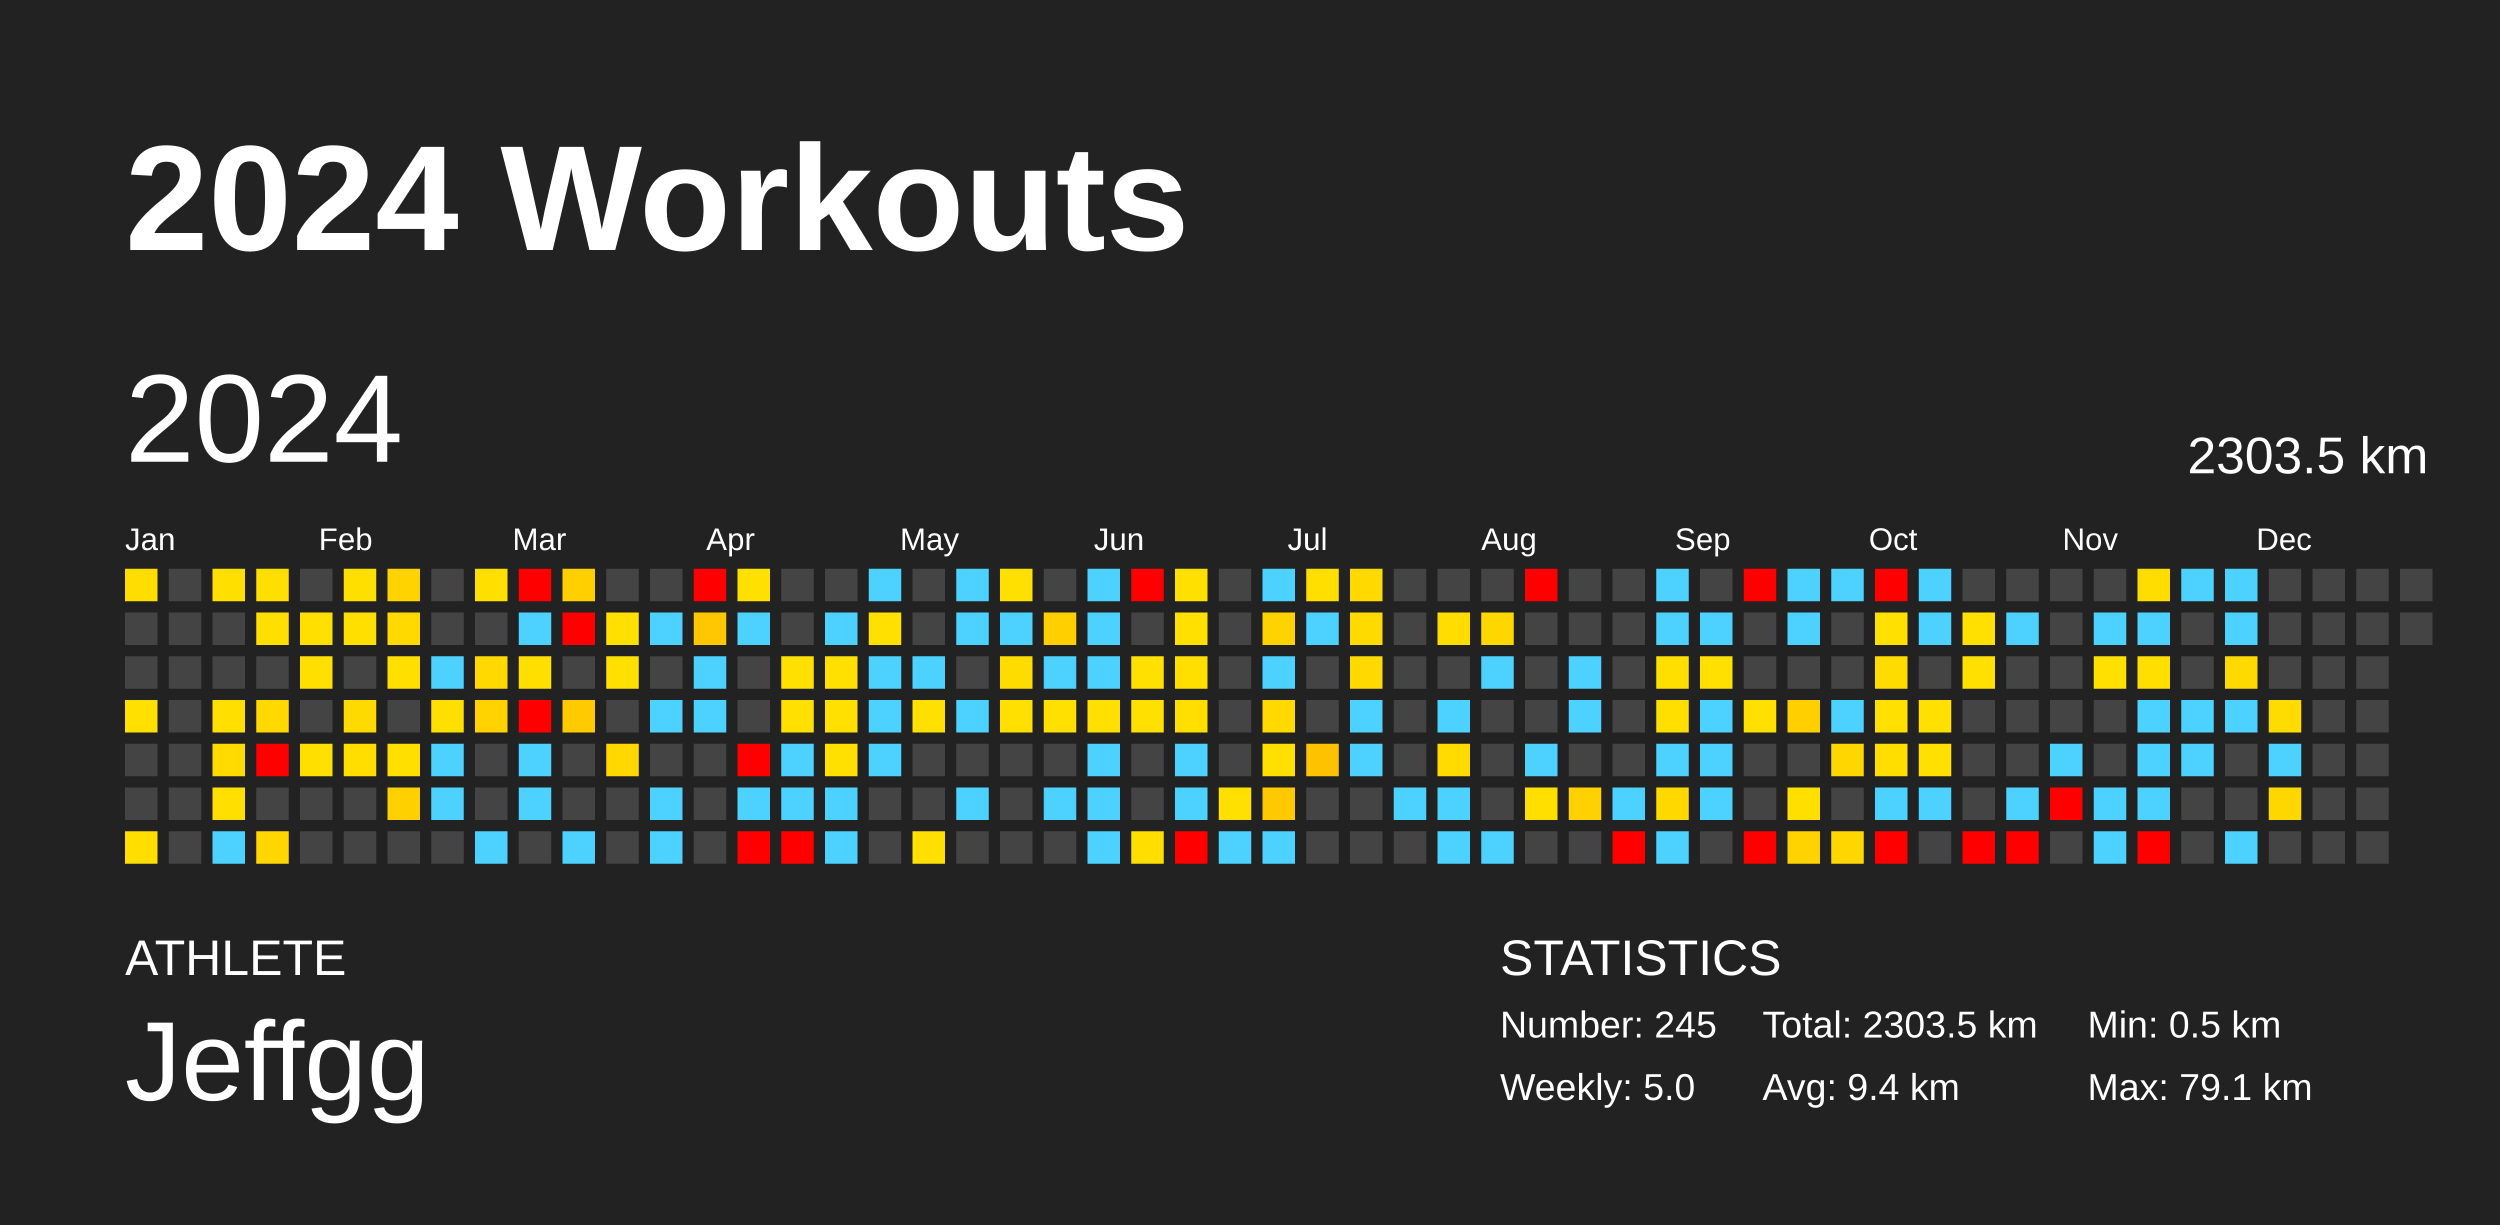
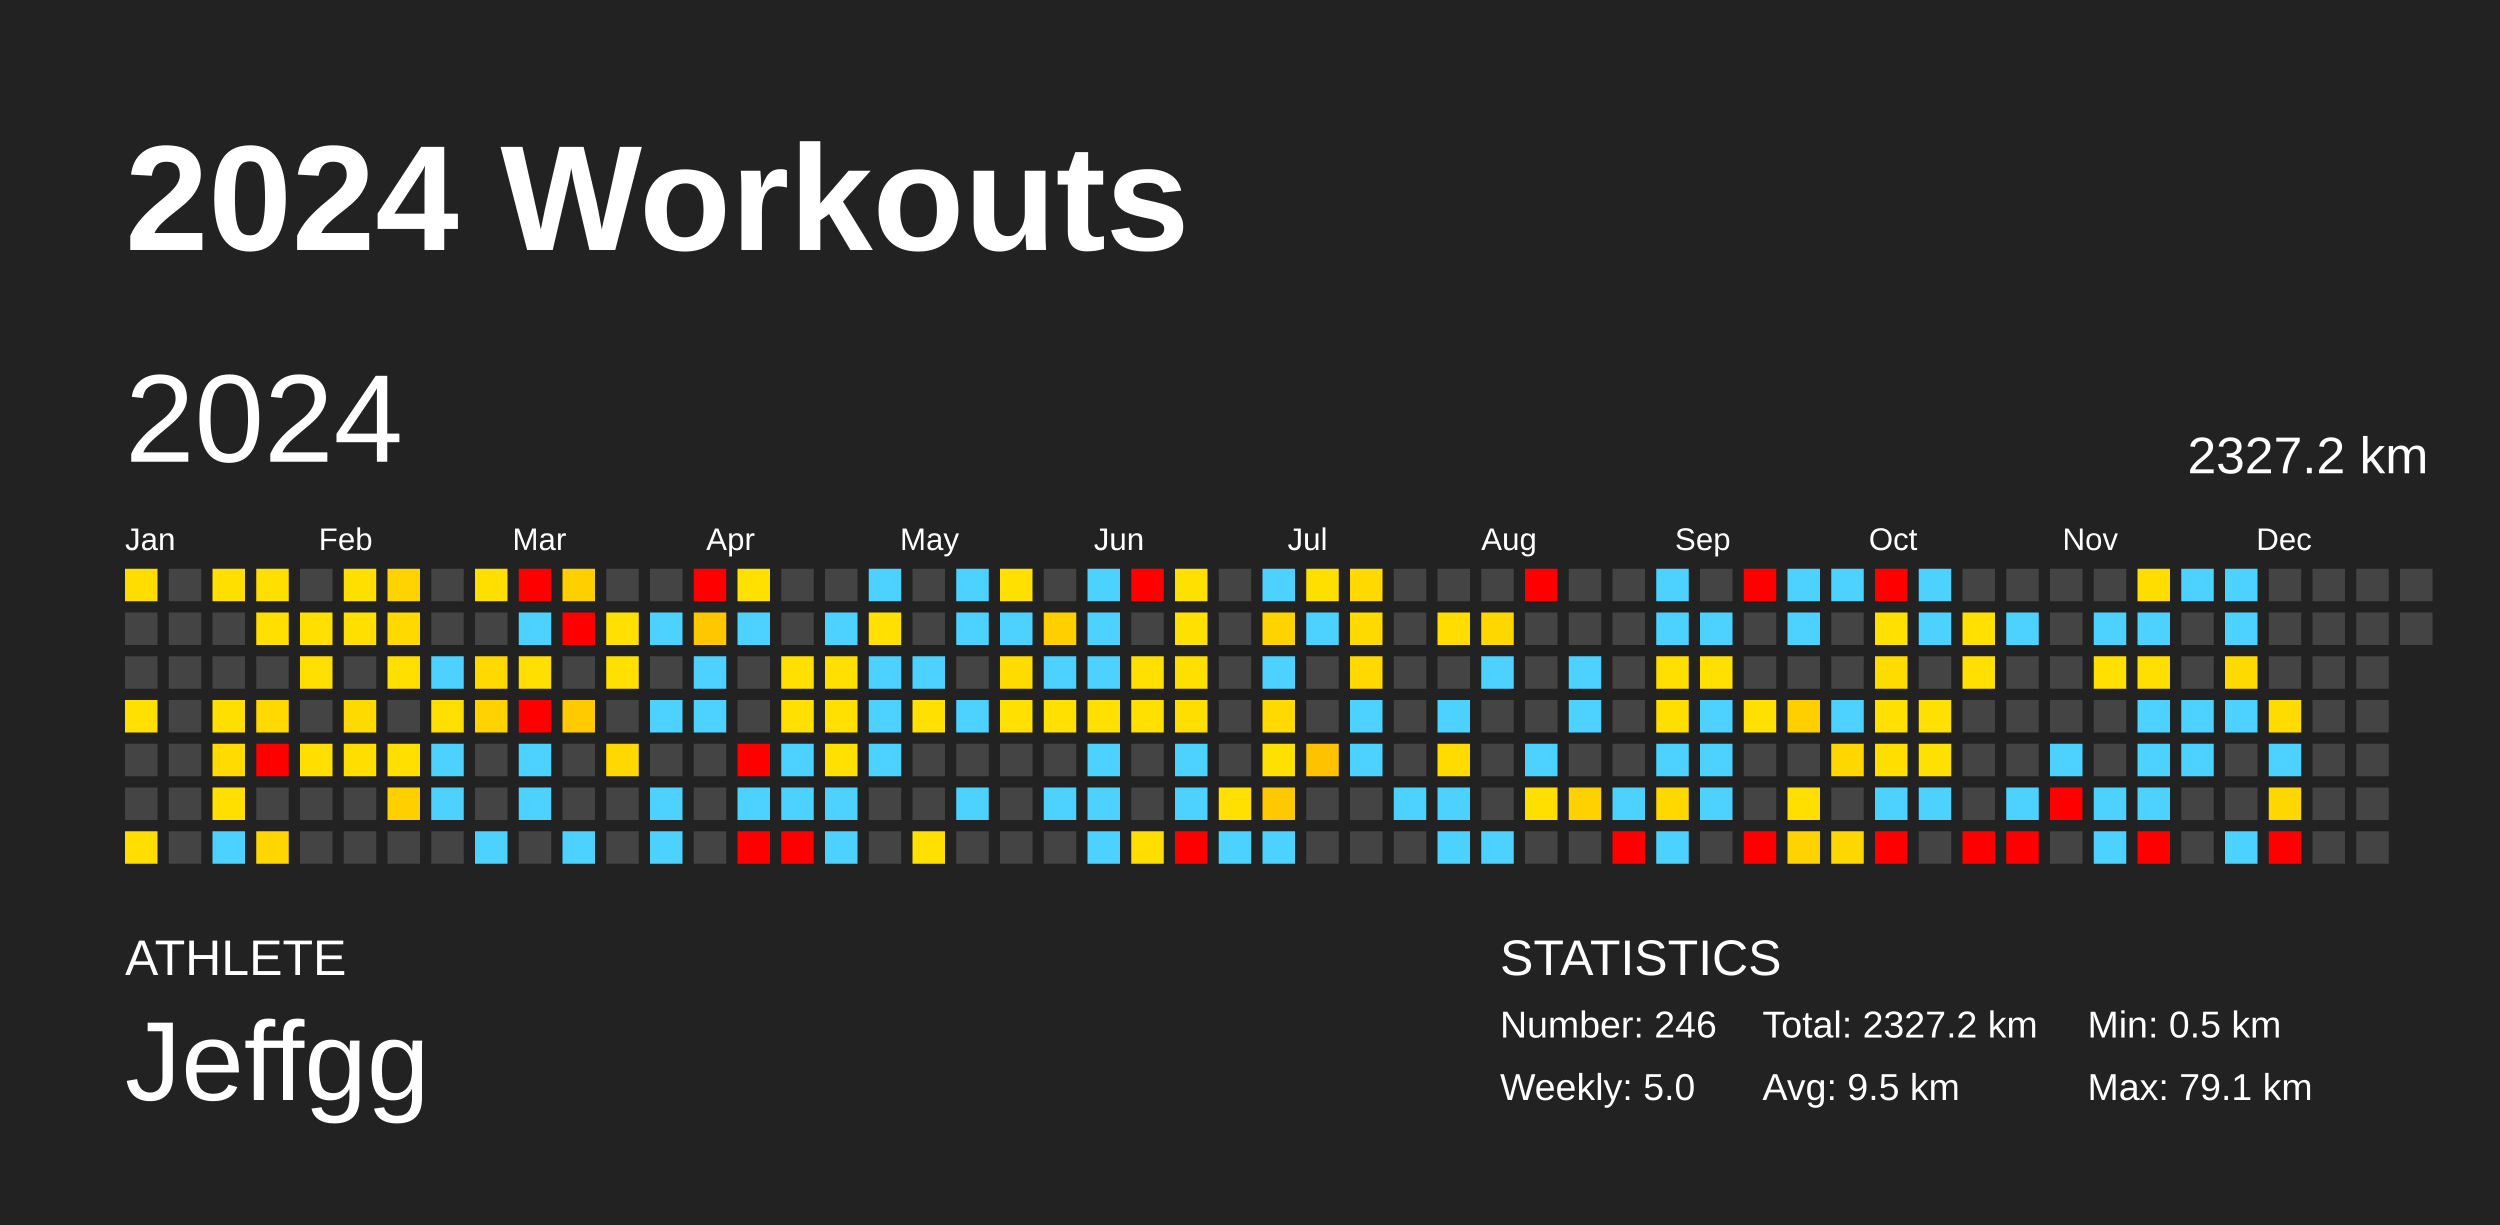
<svg xmlns="http://www.w3.org/2000/svg" baseProfile="full" height="98mm" version="1.1" viewBox="0,0,200,98" width="200mm">
  <defs />
  <rect fill="#222222" height="98" width="200" x="0" y="0" />
  <text fill="#FFFFFF" style="font-size:12px; font-family:Arial; font-weight:bold;" x="10" y="20">2024 Workouts</text>
  <text fill="#FFFFFF" style="font-size:4px; font-family:Arial" x="10" y="78">ATHLETE</text>
  <text fill="#FFFFFF" style="font-size:9px; font-family:Arial" x="10" y="88">Jeffgg</text>
  <text fill="#FFFFFF" style="font-size:4px; font-family:Arial" x="120" y="78">STATISTICS</text>
-   <text fill="#FFFFFF" style="font-size:3px; font-family:Arial" x="120" y="83">Number: 245</text>
+   <text fill="#FFFFFF" style="font-size:3px; font-family:Arial" x="120" y="83">Number: 246</text>
  <text fill="#FFFFFF" style="font-size:3px; font-family:Arial" x="120" y="88">Weekly: 5.0</text>
-   <text fill="#FFFFFF" style="font-size:3px; font-family:Arial" x="141" y="83">Total: 2303.5 km</text>
-   <text fill="#FFFFFF" style="font-size:3px; font-family:Arial" x="141" y="88">Avg: 9.4 km</text>
+   <text fill="#FFFFFF" style="font-size:3px; font-family:Arial" x="141" y="83">Total: 2327.2 km</text>
+   <text fill="#FFFFFF" style="font-size:3px; font-family:Arial" x="141" y="88">Avg: 9.5 km</text>
  <text fill="#FFFFFF" style="font-size:3px; font-family:Arial" x="167" y="83">Min: 0.5 km</text>
  <text fill="#FFFFFF" style="font-size:3px; font-family:Arial" x="167" y="88">Max: 79.1 km</text>
  <text dominant-baseline="hanging" fill="#FFFFFF" style="font-size:10.0px; font-family:Arial;" x="10" y="30">2024</text>
-   <text dominant-baseline="hanging" fill="#FFFFFF" style="font-size:4.125px; font-family:Arial;" x="175" y="35">2303.5 km</text>
+   <text dominant-baseline="hanging" fill="#FFFFFF" style="font-size:4.125px; font-family:Arial;" x="175" y="35">2327.2 km</text>
  <text fill="#FFFFFF" style="font-size:2.5px; font-family:Arial" x="10.0" y="44">Jan</text>
  <text fill="#FFFFFF" style="font-size:2.5px; font-family:Arial" x="25.5" y="44">Feb</text>
  <text fill="#FFFFFF" style="font-size:2.5px; font-family:Arial" x="41.0" y="44">Mar</text>
  <text fill="#FFFFFF" style="font-size:2.5px; font-family:Arial" x="56.5" y="44">Apr</text>
  <text fill="#FFFFFF" style="font-size:2.5px; font-family:Arial" x="72.0" y="44">May</text>
  <text fill="#FFFFFF" style="font-size:2.5px; font-family:Arial" x="87.5" y="44">Jun</text>
  <text fill="#FFFFFF" style="font-size:2.5px; font-family:Arial" x="103.0" y="44">Jul</text>
  <text fill="#FFFFFF" style="font-size:2.5px; font-family:Arial" x="118.5" y="44">Aug</text>
  <text fill="#FFFFFF" style="font-size:2.5px; font-family:Arial" x="134.0" y="44">Sep</text>
  <text fill="#FFFFFF" style="font-size:2.5px; font-family:Arial" x="149.5" y="44">Oct</text>
  <text fill="#FFFFFF" style="font-size:2.5px; font-family:Arial" x="165.0" y="44">Nov</text>
  <text fill="#FFFFFF" style="font-size:2.5px; font-family:Arial" x="180.5" y="44">Dec</text>
  <rect fill="#ffdd00" height="2.6" width="2.6" x="10.0" y="45.5" />
  <rect fill="#444444" height="2.6" width="2.6" x="10.0" y="49.0" />
  <rect fill="#444444" height="2.6" width="2.6" x="10.0" y="52.5" />
  <rect fill="#ffe000" height="2.6" width="2.6" x="10.0" y="56.0" />
  <rect fill="#444444" height="2.6" width="2.6" x="10.0" y="59.5" />
  <rect fill="#444444" height="2.6" width="2.6" x="10.0" y="63.0" />
  <rect fill="#ffde00" height="2.6" width="2.6" x="10.0" y="66.5" />
  <rect fill="#444444" height="2.6" width="2.6" x="13.5" y="45.5" />
  <rect fill="#444444" height="2.6" width="2.6" x="13.5" y="49.0" />
  <rect fill="#444444" height="2.6" width="2.6" x="13.5" y="52.5" />
  <rect fill="#444444" height="2.6" width="2.6" x="13.5" y="56.0" />
  <rect fill="#444444" height="2.6" width="2.6" x="13.5" y="59.5" />
  <rect fill="#444444" height="2.6" width="2.6" x="13.5" y="63.0" />
  <rect fill="#444444" height="2.6" width="2.6" x="13.5" y="66.5" />
  <rect fill="#ffdf00" height="2.6" width="2.6" x="17.0" y="45.5" />
  <rect fill="#444444" height="2.6" width="2.6" x="17.0" y="49.0" />
  <rect fill="#444444" height="2.6" width="2.6" x="17.0" y="52.5" />
  <rect fill="#ffdf00" height="2.6" width="2.6" x="17.0" y="56.0" />
  <rect fill="#ffdb00" height="2.6" width="2.6" x="17.0" y="59.5" />
  <rect fill="#ffdf00" height="2.6" width="2.6" x="17.0" y="63.0" />
  <rect fill="#4dd2ff" height="2.6" width="2.6" x="17.0" y="66.5" />
  <rect fill="#ffdf00" height="2.6" width="2.6" x="20.5" y="45.5" />
  <rect fill="#ffdf00" height="2.6" width="2.6" x="20.5" y="49.0" />
  <rect fill="#444444" height="2.6" width="2.6" x="20.5" y="52.5" />
  <rect fill="#ffd900" height="2.6" width="2.6" x="20.5" y="56.0" />
  <rect fill="red" height="2.6" width="2.6" x="20.5" y="59.5" />
  <rect fill="#444444" height="2.6" width="2.6" x="20.5" y="63.0" />
  <rect fill="#ffd600" height="2.6" width="2.6" x="20.5" y="66.5" />
  <rect fill="#444444" height="2.6" width="2.6" x="24.0" y="45.5" />
  <rect fill="#ffdf00" height="2.6" width="2.6" x="24.0" y="49.0" />
  <rect fill="#ffdf00" height="2.6" width="2.6" x="24.0" y="52.5" />
  <rect fill="#444444" height="2.6" width="2.6" x="24.0" y="56.0" />
  <rect fill="#ffdf00" height="2.6" width="2.6" x="24.0" y="59.5" />
  <rect fill="#444444" height="2.6" width="2.6" x="24.0" y="63.0" />
  <rect fill="#444444" height="2.6" width="2.6" x="24.0" y="66.5" />
  <rect fill="#ffdf00" height="2.6" width="2.6" x="27.5" y="45.5" />
  <rect fill="#ffdf00" height="2.6" width="2.6" x="27.5" y="49.0" />
  <rect fill="#444444" height="2.6" width="2.6" x="27.5" y="52.5" />
  <rect fill="#ffda00" height="2.6" width="2.6" x="27.5" y="56.0" />
  <rect fill="#ffde00" height="2.6" width="2.6" x="27.5" y="59.5" />
  <rect fill="#444444" height="2.6" width="2.6" x="27.5" y="63.0" />
  <rect fill="#444444" height="2.6" width="2.6" x="27.5" y="66.5" />
  <rect fill="#ffd300" height="2.6" width="2.6" x="31.0" y="45.5" />
  <rect fill="#ffd900" height="2.6" width="2.6" x="31.0" y="49.0" />
  <rect fill="#ffdf00" height="2.6" width="2.6" x="31.0" y="52.5" />
  <rect fill="#444444" height="2.6" width="2.6" x="31.0" y="56.0" />
  <rect fill="#ffdf00" height="2.6" width="2.6" x="31.0" y="59.5" />
  <rect fill="#ffd000" height="2.6" width="2.6" x="31.0" y="63.0" />
  <rect fill="#444444" height="2.6" width="2.6" x="31.0" y="66.5" />
  <rect fill="#444444" height="2.6" width="2.6" x="34.5" y="45.5" />
  <rect fill="#444444" height="2.6" width="2.6" x="34.5" y="49.0" />
  <rect fill="#4dd2ff" height="2.6" width="2.6" x="34.5" y="52.5" />
  <rect fill="#ffdf00" height="2.6" width="2.6" x="34.5" y="56.0" />
  <rect fill="#4dd2ff" height="2.6" width="2.6" x="34.5" y="59.5" />
  <rect fill="#4dd2ff" height="2.6" width="2.6" x="34.5" y="63.0" />
  <rect fill="#444444" height="2.6" width="2.6" x="34.5" y="66.5" />
  <rect fill="#ffdf00" height="2.6" width="2.6" x="38.0" y="45.5" />
  <rect fill="#444444" height="2.6" width="2.6" x="38.0" y="49.0" />
  <rect fill="#ffd900" height="2.6" width="2.6" x="38.0" y="52.5" />
  <rect fill="#ffd200" height="2.6" width="2.6" x="38.0" y="56.0" />
  <rect fill="#444444" height="2.6" width="2.6" x="38.0" y="59.5" />
  <rect fill="#444444" height="2.6" width="2.6" x="38.0" y="63.0" />
  <rect fill="#4dd2ff" height="2.6" width="2.6" x="38.0" y="66.5" />
  <rect fill="red" height="2.6" width="2.6" x="41.5" y="45.5" />
  <rect fill="#4dd2ff" height="2.6" width="2.6" x="41.5" y="49.0" />
  <rect fill="#ffdf00" height="2.6" width="2.6" x="41.5" y="52.5" />
  <rect fill="red" height="2.6" width="2.6" x="41.5" y="56.0" />
  <rect fill="#4dd2ff" height="2.6" width="2.6" x="41.5" y="59.5" />
  <rect fill="#4dd2ff" height="2.6" width="2.6" x="41.5" y="63.0" />
  <rect fill="#444444" height="2.6" width="2.6" x="41.5" y="66.5" />
  <rect fill="#ffcf00" height="2.6" width="2.6" x="45.0" y="45.5" />
  <rect fill="red" height="2.6" width="2.6" x="45.0" y="49.0" />
  <rect fill="#444444" height="2.6" width="2.6" x="45.0" y="52.5" />
  <rect fill="#ffca00" height="2.6" width="2.6" x="45.0" y="56.0" />
  <rect fill="#444444" height="2.6" width="2.6" x="45.0" y="59.5" />
  <rect fill="#444444" height="2.6" width="2.6" x="45.0" y="63.0" />
  <rect fill="#4dd2ff" height="2.6" width="2.6" x="45.0" y="66.5" />
  <rect fill="#444444" height="2.6" width="2.6" x="48.5" y="45.5" />
  <rect fill="#ffe000" height="2.6" width="2.6" x="48.5" y="49.0" />
  <rect fill="#ffe000" height="2.6" width="2.6" x="48.5" y="52.5" />
  <rect fill="#444444" height="2.6" width="2.6" x="48.5" y="56.0" />
  <rect fill="#ffd800" height="2.6" width="2.6" x="48.5" y="59.5" />
  <rect fill="#444444" height="2.6" width="2.6" x="48.5" y="63.0" />
  <rect fill="#444444" height="2.6" width="2.6" x="48.5" y="66.5" />
  <rect fill="#444444" height="2.6" width="2.6" x="52.0" y="45.5" />
  <rect fill="#4dd2ff" height="2.6" width="2.6" x="52.0" y="49.0" />
  <rect fill="#444444" height="2.6" width="2.6" x="52.0" y="52.5" />
  <rect fill="#4dd2ff" height="2.6" width="2.6" x="52.0" y="56.0" />
  <rect fill="#444444" height="2.6" width="2.6" x="52.0" y="59.5" />
  <rect fill="#4dd2ff" height="2.6" width="2.6" x="52.0" y="63.0" />
  <rect fill="#4dd2ff" height="2.6" width="2.6" x="52.0" y="66.5" />
  <rect fill="red" height="2.6" width="2.6" x="55.5" y="45.5" />
  <rect fill="#ffc700" height="2.6" width="2.6" x="55.5" y="49.0" />
  <rect fill="#4dd2ff" height="2.6" width="2.6" x="55.5" y="52.5" />
  <rect fill="#4dd2ff" height="2.6" width="2.6" x="55.5" y="56.0" />
  <rect fill="#444444" height="2.6" width="2.6" x="55.5" y="59.5" />
  <rect fill="#444444" height="2.6" width="2.6" x="55.5" y="63.0" />
  <rect fill="#444444" height="2.6" width="2.6" x="55.5" y="66.5" />
  <rect fill="#ffe000" height="2.6" width="2.6" x="59.0" y="45.5" />
  <rect fill="#4dd2ff" height="2.6" width="2.6" x="59.0" y="49.0" />
  <rect fill="#444444" height="2.6" width="2.6" x="59.0" y="52.5" />
  <rect fill="#444444" height="2.6" width="2.6" x="59.0" y="56.0" />
  <rect fill="red" height="2.6" width="2.6" x="59.0" y="59.5" />
  <rect fill="#4dd2ff" height="2.6" width="2.6" x="59.0" y="63.0" />
  <rect fill="red" height="2.6" width="2.6" x="59.0" y="66.5" />
  <rect fill="#444444" height="2.6" width="2.6" x="62.5" y="45.5" />
  <rect fill="#444444" height="2.6" width="2.6" x="62.5" y="49.0" />
  <rect fill="#ffe000" height="2.6" width="2.6" x="62.5" y="52.5" />
  <rect fill="#ffe000" height="2.6" width="2.6" x="62.5" y="56.0" />
  <rect fill="#4dd2ff" height="2.6" width="2.6" x="62.5" y="59.5" />
  <rect fill="#4dd2ff" height="2.6" width="2.6" x="62.5" y="63.0" />
  <rect fill="red" height="2.6" width="2.6" x="62.5" y="66.5" />
  <rect fill="#444444" height="2.6" width="2.6" x="66.0" y="45.5" />
  <rect fill="#4dd2ff" height="2.6" width="2.6" x="66.0" y="49.0" />
  <rect fill="#ffe000" height="2.6" width="2.6" x="66.0" y="52.5" />
  <rect fill="#ffe000" height="2.6" width="2.6" x="66.0" y="56.0" />
  <rect fill="#ffe000" height="2.6" width="2.6" x="66.0" y="59.5" />
  <rect fill="#4dd2ff" height="2.6" width="2.6" x="66.0" y="63.0" />
  <rect fill="#4dd2ff" height="2.6" width="2.6" x="66.0" y="66.5" />
  <rect fill="#4dd2ff" height="2.6" width="2.6" x="69.5" y="45.5" />
  <rect fill="#ffe000" height="2.6" width="2.6" x="69.5" y="49.0" />
  <rect fill="#4dd2ff" height="2.6" width="2.6" x="69.5" y="52.5" />
  <rect fill="#4dd2ff" height="2.6" width="2.6" x="69.5" y="56.0" />
  <rect fill="#4dd2ff" height="2.6" width="2.6" x="69.5" y="59.5" />
  <rect fill="#444444" height="2.6" width="2.6" x="69.5" y="63.0" />
  <rect fill="#444444" height="2.6" width="2.6" x="69.5" y="66.5" />
  <rect fill="#444444" height="2.6" width="2.6" x="73.0" y="45.5" />
  <rect fill="#444444" height="2.6" width="2.6" x="73.0" y="49.0" />
  <rect fill="#4dd2ff" height="2.6" width="2.6" x="73.0" y="52.5" />
  <rect fill="#ffe000" height="2.6" width="2.6" x="73.0" y="56.0" />
  <rect fill="#444444" height="2.6" width="2.6" x="73.0" y="59.5" />
  <rect fill="#444444" height="2.6" width="2.6" x="73.0" y="63.0" />
  <rect fill="#ffe000" height="2.6" width="2.6" x="73.0" y="66.5" />
  <rect fill="#4dd2ff" height="2.6" width="2.6" x="76.5" y="45.5" />
  <rect fill="#4dd2ff" height="2.6" width="2.6" x="76.5" y="49.0" />
  <rect fill="#444444" height="2.6" width="2.6" x="76.5" y="52.5" />
  <rect fill="#4dd2ff" height="2.6" width="2.6" x="76.5" y="56.0" />
  <rect fill="#444444" height="2.6" width="2.6" x="76.5" y="59.5" />
  <rect fill="#4dd2ff" height="2.6" width="2.6" x="76.5" y="63.0" />
  <rect fill="#444444" height="2.6" width="2.6" x="76.5" y="66.5" />
  <rect fill="#ffe000" height="2.6" width="2.6" x="80.0" y="45.5" />
  <rect fill="#4dd2ff" height="2.6" width="2.6" x="80.0" y="49.0" />
  <rect fill="#ffdc00" height="2.6" width="2.6" x="80.0" y="52.5" />
  <rect fill="#ffe000" height="2.6" width="2.6" x="80.0" y="56.0" />
  <rect fill="#444444" height="2.6" width="2.6" x="80.0" y="59.5" />
  <rect fill="#444444" height="2.6" width="2.6" x="80.0" y="63.0" />
  <rect fill="#444444" height="2.6" width="2.6" x="80.0" y="66.5" />
  <rect fill="#444444" height="2.6" width="2.6" x="83.5" y="45.5" />
  <rect fill="#ffcf00" height="2.6" width="2.6" x="83.5" y="49.0" />
  <rect fill="#4dd2ff" height="2.6" width="2.6" x="83.5" y="52.5" />
  <rect fill="#ffe000" height="2.6" width="2.6" x="83.5" y="56.0" />
  <rect fill="#444444" height="2.6" width="2.6" x="83.5" y="59.5" />
  <rect fill="#4dd2ff" height="2.6" width="2.6" x="83.5" y="63.0" />
  <rect fill="#444444" height="2.6" width="2.6" x="83.5" y="66.5" />
  <rect fill="#4dd2ff" height="2.6" width="2.6" x="87.0" y="45.5" />
  <rect fill="#4dd2ff" height="2.6" width="2.6" x="87.0" y="49.0" />
  <rect fill="#4dd2ff" height="2.6" width="2.6" x="87.0" y="52.5" />
  <rect fill="#ffe000" height="2.6" width="2.6" x="87.0" y="56.0" />
  <rect fill="#4dd2ff" height="2.6" width="2.6" x="87.0" y="59.5" />
  <rect fill="#4dd2ff" height="2.6" width="2.6" x="87.0" y="63.0" />
  <rect fill="#4dd2ff" height="2.6" width="2.6" x="87.0" y="66.5" />
  <rect fill="red" height="2.6" width="2.6" x="90.5" y="45.5" />
  <rect fill="#444444" height="2.6" width="2.6" x="90.5" y="49.0" />
  <rect fill="#ffe000" height="2.6" width="2.6" x="90.5" y="52.5" />
  <rect fill="#ffe000" height="2.6" width="2.6" x="90.5" y="56.0" />
  <rect fill="#444444" height="2.6" width="2.6" x="90.5" y="59.5" />
  <rect fill="#444444" height="2.6" width="2.6" x="90.5" y="63.0" />
  <rect fill="#ffde00" height="2.6" width="2.6" x="90.5" y="66.5" />
  <rect fill="#ffe000" height="2.6" width="2.6" x="94.0" y="45.5" />
  <rect fill="#ffe000" height="2.6" width="2.6" x="94.0" y="49.0" />
  <rect fill="#ffdf00" height="2.6" width="2.6" x="94.0" y="52.5" />
  <rect fill="#ffde00" height="2.6" width="2.6" x="94.0" y="56.0" />
  <rect fill="#4dd2ff" height="2.6" width="2.6" x="94.0" y="59.5" />
  <rect fill="#4dd2ff" height="2.6" width="2.6" x="94.0" y="63.0" />
  <rect fill="red" height="2.6" width="2.6" x="94.0" y="66.5" />
  <rect fill="#444444" height="2.6" width="2.6" x="97.5" y="45.5" />
  <rect fill="#444444" height="2.6" width="2.6" x="97.5" y="49.0" />
  <rect fill="#444444" height="2.6" width="2.6" x="97.5" y="52.5" />
  <rect fill="#444444" height="2.6" width="2.6" x="97.5" y="56.0" />
  <rect fill="#444444" height="2.6" width="2.6" x="97.5" y="59.5" />
  <rect fill="#ffe000" height="2.6" width="2.6" x="97.5" y="63.0" />
  <rect fill="#4dd2ff" height="2.6" width="2.6" x="97.5" y="66.5" />
  <rect fill="#4dd2ff" height="2.6" width="2.6" x="101.0" y="45.5" />
  <rect fill="#ffd300" height="2.6" width="2.6" x="101.0" y="49.0" />
  <rect fill="#4dd2ff" height="2.6" width="2.6" x="101.0" y="52.5" />
  <rect fill="#ffd900" height="2.6" width="2.6" x="101.0" y="56.0" />
  <rect fill="#ffe000" height="2.6" width="2.6" x="101.0" y="59.5" />
  <rect fill="#ffc900" height="2.6" width="2.6" x="101.0" y="63.0" />
  <rect fill="#4dd2ff" height="2.6" width="2.6" x="101.0" y="66.5" />
  <rect fill="#ffdf00" height="2.6" width="2.6" x="104.5" y="45.5" />
  <rect fill="#4dd2ff" height="2.6" width="2.6" x="104.5" y="49.0" />
  <rect fill="#444444" height="2.6" width="2.6" x="104.5" y="52.5" />
  <rect fill="#444444" height="2.6" width="2.6" x="104.5" y="56.0" />
  <rect fill="#ffc200" height="2.6" width="2.6" x="104.5" y="59.5" />
  <rect fill="#444444" height="2.6" width="2.6" x="104.5" y="63.0" />
  <rect fill="#444444" height="2.6" width="2.6" x="104.5" y="66.5" />
  <rect fill="#ffd900" height="2.6" width="2.6" x="108.0" y="45.5" />
  <rect fill="#ffda00" height="2.6" width="2.6" x="108.0" y="49.0" />
  <rect fill="#ffd900" height="2.6" width="2.6" x="108.0" y="52.5" />
  <rect fill="#4dd2ff" height="2.6" width="2.6" x="108.0" y="56.0" />
  <rect fill="#4dd2ff" height="2.6" width="2.6" x="108.0" y="59.5" />
  <rect fill="#444444" height="2.6" width="2.6" x="108.0" y="63.0" />
  <rect fill="#444444" height="2.6" width="2.6" x="108.0" y="66.5" />
  <rect fill="#444444" height="2.6" width="2.6" x="111.5" y="45.5" />
  <rect fill="#444444" height="2.6" width="2.6" x="111.5" y="49.0" />
  <rect fill="#444444" height="2.6" width="2.6" x="111.5" y="52.5" />
  <rect fill="#444444" height="2.6" width="2.6" x="111.5" y="56.0" />
  <rect fill="#444444" height="2.6" width="2.6" x="111.5" y="59.5" />
  <rect fill="#4dd2ff" height="2.6" width="2.6" x="111.5" y="63.0" />
  <rect fill="#444444" height="2.6" width="2.6" x="111.5" y="66.5" />
  <rect fill="#444444" height="2.6" width="2.6" x="115.0" y="45.5" />
  <rect fill="#ffdd00" height="2.6" width="2.6" x="115.0" y="49.0" />
  <rect fill="#444444" height="2.6" width="2.6" x="115.0" y="52.5" />
  <rect fill="#4dd2ff" height="2.6" width="2.6" x="115.0" y="56.0" />
  <rect fill="#ffdb00" height="2.6" width="2.6" x="115.0" y="59.5" />
  <rect fill="#4dd2ff" height="2.6" width="2.6" x="115.0" y="63.0" />
  <rect fill="#4dd2ff" height="2.6" width="2.6" x="115.0" y="66.5" />
  <rect fill="#444444" height="2.6" width="2.6" x="118.5" y="45.5" />
  <rect fill="#ffd700" height="2.6" width="2.6" x="118.5" y="49.0" />
  <rect fill="#4dd2ff" height="2.6" width="2.6" x="118.5" y="52.5" />
  <rect fill="#444444" height="2.6" width="2.6" x="118.5" y="56.0" />
  <rect fill="#444444" height="2.6" width="2.6" x="118.5" y="59.5" />
  <rect fill="#444444" height="2.6" width="2.6" x="118.5" y="63.0" />
  <rect fill="#4dd2ff" height="2.6" width="2.6" x="118.5" y="66.5" />
  <rect fill="red" height="2.6" width="2.6" x="122.0" y="45.5" />
  <rect fill="#444444" height="2.6" width="2.6" x="122.0" y="49.0" />
  <rect fill="#444444" height="2.6" width="2.6" x="122.0" y="52.5" />
  <rect fill="#444444" height="2.6" width="2.6" x="122.0" y="56.0" />
  <rect fill="#4dd2ff" height="2.6" width="2.6" x="122.0" y="59.5" />
  <rect fill="#ffdf00" height="2.6" width="2.6" x="122.0" y="63.0" />
  <rect fill="#444444" height="2.6" width="2.6" x="122.0" y="66.5" />
  <rect fill="#444444" height="2.6" width="2.6" x="125.5" y="45.5" />
  <rect fill="#444444" height="2.6" width="2.6" x="125.5" y="49.0" />
  <rect fill="#4dd2ff" height="2.6" width="2.6" x="125.5" y="52.5" />
  <rect fill="#4dd2ff" height="2.6" width="2.6" x="125.5" y="56.0" />
  <rect fill="#444444" height="2.6" width="2.6" x="125.5" y="59.5" />
  <rect fill="#ffd100" height="2.6" width="2.6" x="125.5" y="63.0" />
  <rect fill="#444444" height="2.6" width="2.6" x="125.5" y="66.5" />
  <rect fill="#444444" height="2.6" width="2.6" x="129.0" y="45.5" />
  <rect fill="#444444" height="2.6" width="2.6" x="129.0" y="49.0" />
  <rect fill="#444444" height="2.6" width="2.6" x="129.0" y="52.5" />
  <rect fill="#444444" height="2.6" width="2.6" x="129.0" y="56.0" />
  <rect fill="#444444" height="2.6" width="2.6" x="129.0" y="59.5" />
  <rect fill="#4dd2ff" height="2.6" width="2.6" x="129.0" y="63.0" />
  <rect fill="red" height="2.6" width="2.6" x="129.0" y="66.5" />
  <rect fill="#4dd2ff" height="2.6" width="2.6" x="132.5" y="45.5" />
  <rect fill="#4dd2ff" height="2.6" width="2.6" x="132.5" y="49.0" />
  <rect fill="#ffdf00" height="2.6" width="2.6" x="132.5" y="52.5" />
  <rect fill="#ffdf00" height="2.6" width="2.6" x="132.5" y="56.0" />
  <rect fill="#4dd2ff" height="2.6" width="2.6" x="132.5" y="59.5" />
  <rect fill="#ffd800" height="2.6" width="2.6" x="132.5" y="63.0" />
  <rect fill="#4dd2ff" height="2.6" width="2.6" x="132.5" y="66.5" />
  <rect fill="#444444" height="2.6" width="2.6" x="136.0" y="45.5" />
  <rect fill="#4dd2ff" height="2.6" width="2.6" x="136.0" y="49.0" />
  <rect fill="#ffe000" height="2.6" width="2.6" x="136.0" y="52.5" />
  <rect fill="#4dd2ff" height="2.6" width="2.6" x="136.0" y="56.0" />
  <rect fill="#4dd2ff" height="2.6" width="2.6" x="136.0" y="59.5" />
  <rect fill="#4dd2ff" height="2.6" width="2.6" x="136.0" y="63.0" />
  <rect fill="#444444" height="2.6" width="2.6" x="136.0" y="66.5" />
  <rect fill="red" height="2.6" width="2.6" x="139.5" y="45.5" />
  <rect fill="#444444" height="2.6" width="2.6" x="139.5" y="49.0" />
  <rect fill="#444444" height="2.6" width="2.6" x="139.5" y="52.5" />
  <rect fill="#ffe000" height="2.6" width="2.6" x="139.5" y="56.0" />
  <rect fill="#444444" height="2.6" width="2.6" x="139.5" y="59.5" />
  <rect fill="#444444" height="2.6" width="2.6" x="139.5" y="63.0" />
  <rect fill="red" height="2.6" width="2.6" x="139.5" y="66.5" />
  <rect fill="#4dd2ff" height="2.6" width="2.6" x="143.0" y="45.5" />
  <rect fill="#4dd2ff" height="2.6" width="2.6" x="143.0" y="49.0" />
  <rect fill="#444444" height="2.6" width="2.6" x="143.0" y="52.5" />
  <rect fill="#ffcf00" height="2.6" width="2.6" x="143.0" y="56.0" />
  <rect fill="#444444" height="2.6" width="2.6" x="143.0" y="59.5" />
  <rect fill="#ffdf00" height="2.6" width="2.6" x="143.0" y="63.0" />
  <rect fill="#ffd300" height="2.6" width="2.6" x="143.0" y="66.5" />
  <rect fill="#4dd2ff" height="2.6" width="2.6" x="146.5" y="45.5" />
  <rect fill="#444444" height="2.6" width="2.6" x="146.5" y="49.0" />
  <rect fill="#444444" height="2.6" width="2.6" x="146.5" y="52.5" />
  <rect fill="#4dd2ff" height="2.6" width="2.6" x="146.5" y="56.0" />
  <rect fill="#ffd700" height="2.6" width="2.6" x="146.5" y="59.5" />
  <rect fill="#444444" height="2.6" width="2.6" x="146.5" y="63.0" />
  <rect fill="#ffd700" height="2.6" width="2.6" x="146.5" y="66.5" />
  <rect fill="red" height="2.6" width="2.6" x="150.0" y="45.5" />
  <rect fill="#ffe000" height="2.6" width="2.6" x="150.0" y="49.0" />
  <rect fill="#ffdc00" height="2.6" width="2.6" x="150.0" y="52.5" />
  <rect fill="#ffe000" height="2.6" width="2.6" x="150.0" y="56.0" />
  <rect fill="#ffde00" height="2.6" width="2.6" x="150.0" y="59.5" />
  <rect fill="#4dd2ff" height="2.6" width="2.6" x="150.0" y="63.0" />
  <rect fill="red" height="2.6" width="2.6" x="150.0" y="66.5" />
  <rect fill="#4dd2ff" height="2.6" width="2.6" x="153.5" y="45.5" />
  <rect fill="#4dd2ff" height="2.6" width="2.6" x="153.5" y="49.0" />
  <rect fill="#444444" height="2.6" width="2.6" x="153.5" y="52.5" />
  <rect fill="#ffe000" height="2.6" width="2.6" x="153.5" y="56.0" />
  <rect fill="#ffe000" height="2.6" width="2.6" x="153.5" y="59.5" />
  <rect fill="#4dd2ff" height="2.6" width="2.6" x="153.5" y="63.0" />
  <rect fill="#444444" height="2.6" width="2.6" x="153.5" y="66.5" />
  <rect fill="#444444" height="2.6" width="2.6" x="157.0" y="45.5" />
  <rect fill="#ffe000" height="2.6" width="2.6" x="157.0" y="49.0" />
  <rect fill="#ffe000" height="2.6" width="2.6" x="157.0" y="52.5" />
  <rect fill="#444444" height="2.6" width="2.6" x="157.0" y="56.0" />
  <rect fill="#444444" height="2.6" width="2.6" x="157.0" y="59.5" />
  <rect fill="#444444" height="2.6" width="2.6" x="157.0" y="63.0" />
  <rect fill="red" height="2.6" width="2.6" x="157.0" y="66.5" />
  <rect fill="#444444" height="2.6" width="2.6" x="160.5" y="45.5" />
  <rect fill="#4dd2ff" height="2.6" width="2.6" x="160.5" y="49.0" />
  <rect fill="#444444" height="2.6" width="2.6" x="160.5" y="52.5" />
  <rect fill="#444444" height="2.6" width="2.6" x="160.5" y="56.0" />
  <rect fill="#444444" height="2.6" width="2.6" x="160.5" y="59.5" />
  <rect fill="#4dd2ff" height="2.6" width="2.6" x="160.5" y="63.0" />
  <rect fill="red" height="2.6" width="2.6" x="160.5" y="66.5" />
  <rect fill="#444444" height="2.6" width="2.6" x="164.0" y="45.5" />
  <rect fill="#444444" height="2.6" width="2.6" x="164.0" y="49.0" />
  <rect fill="#444444" height="2.6" width="2.6" x="164.0" y="52.5" />
  <rect fill="#444444" height="2.6" width="2.6" x="164.0" y="56.0" />
  <rect fill="#4dd2ff" height="2.6" width="2.6" x="164.0" y="59.5" />
  <rect fill="red" height="2.6" width="2.6" x="164.0" y="63.0" />
  <rect fill="#444444" height="2.6" width="2.6" x="164.0" y="66.5" />
  <rect fill="#444444" height="2.6" width="2.6" x="167.5" y="45.5" />
  <rect fill="#4dd2ff" height="2.6" width="2.6" x="167.5" y="49.0" />
  <rect fill="#ffe000" height="2.6" width="2.6" x="167.5" y="52.5" />
  <rect fill="#444444" height="2.6" width="2.6" x="167.5" y="56.0" />
  <rect fill="#444444" height="2.6" width="2.6" x="167.5" y="59.5" />
  <rect fill="#4dd2ff" height="2.6" width="2.6" x="167.5" y="63.0" />
  <rect fill="#4dd2ff" height="2.6" width="2.6" x="167.5" y="66.5" />
  <rect fill="#ffdd00" height="2.6" width="2.6" x="171.0" y="45.5" />
  <rect fill="#4dd2ff" height="2.6" width="2.6" x="171.0" y="49.0" />
  <rect fill="#ffdf00" height="2.6" width="2.6" x="171.0" y="52.5" />
  <rect fill="#4dd2ff" height="2.6" width="2.6" x="171.0" y="56.0" />
  <rect fill="#4dd2ff" height="2.6" width="2.6" x="171.0" y="59.5" />
  <rect fill="#4dd2ff" height="2.6" width="2.6" x="171.0" y="63.0" />
  <rect fill="red" height="2.6" width="2.6" x="171.0" y="66.5" />
  <rect fill="#4dd2ff" height="2.6" width="2.6" x="174.5" y="45.5" />
  <rect fill="#444444" height="2.6" width="2.6" x="174.5" y="49.0" />
  <rect fill="#444444" height="2.6" width="2.6" x="174.5" y="52.5" />
  <rect fill="#4dd2ff" height="2.6" width="2.6" x="174.5" y="56.0" />
  <rect fill="#4dd2ff" height="2.6" width="2.6" x="174.5" y="59.5" />
  <rect fill="#444444" height="2.6" width="2.6" x="174.5" y="63.0" />
  <rect fill="#444444" height="2.6" width="2.6" x="174.5" y="66.5" />
  <rect fill="#4dd2ff" height="2.6" width="2.6" x="178.0" y="45.5" />
  <rect fill="#4dd2ff" height="2.6" width="2.6" x="178.0" y="49.0" />
  <rect fill="#ffda00" height="2.6" width="2.6" x="178.0" y="52.5" />
  <rect fill="#4dd2ff" height="2.6" width="2.6" x="178.0" y="56.0" />
  <rect fill="#444444" height="2.6" width="2.6" x="178.0" y="59.5" />
  <rect fill="#444444" height="2.6" width="2.6" x="178.0" y="63.0" />
  <rect fill="#4dd2ff" height="2.6" width="2.6" x="178.0" y="66.5" />
  <rect fill="#444444" height="2.6" width="2.6" x="181.5" y="45.5" />
  <rect fill="#444444" height="2.6" width="2.6" x="181.5" y="49.0" />
  <rect fill="#444444" height="2.6" width="2.6" x="181.5" y="52.5" />
  <rect fill="#ffdc00" height="2.6" width="2.6" x="181.5" y="56.0" />
  <rect fill="#4dd2ff" height="2.6" width="2.6" x="181.5" y="59.5" />
  <rect fill="#ffd700" height="2.6" width="2.6" x="181.5" y="63.0" />
-   <rect fill="#444444" height="2.6" width="2.6" x="181.5" y="66.5" />
+   <rect fill="red" height="2.6" width="2.6" x="181.5" y="66.5" />
  <rect fill="#444444" height="2.6" width="2.6" x="185.0" y="45.5" />
  <rect fill="#444444" height="2.6" width="2.6" x="185.0" y="49.0" />
  <rect fill="#444444" height="2.6" width="2.6" x="185.0" y="52.5" />
  <rect fill="#444444" height="2.6" width="2.6" x="185.0" y="56.0" />
  <rect fill="#444444" height="2.6" width="2.6" x="185.0" y="59.5" />
  <rect fill="#444444" height="2.6" width="2.6" x="185.0" y="63.0" />
  <rect fill="#444444" height="2.6" width="2.6" x="185.0" y="66.5" />
  <rect fill="#444444" height="2.6" width="2.6" x="188.5" y="45.5" />
  <rect fill="#444444" height="2.6" width="2.6" x="188.5" y="49.0" />
  <rect fill="#444444" height="2.6" width="2.6" x="188.5" y="52.5" />
  <rect fill="#444444" height="2.6" width="2.6" x="188.5" y="56.0" />
  <rect fill="#444444" height="2.6" width="2.6" x="188.5" y="59.5" />
  <rect fill="#444444" height="2.6" width="2.6" x="188.5" y="63.0" />
  <rect fill="#444444" height="2.6" width="2.6" x="188.5" y="66.5" />
  <rect fill="#444444" height="2.6" width="2.6" x="192.0" y="45.5" />
  <rect fill="#444444" height="2.6" width="2.6" x="192.0" y="49.0" />
</svg>
